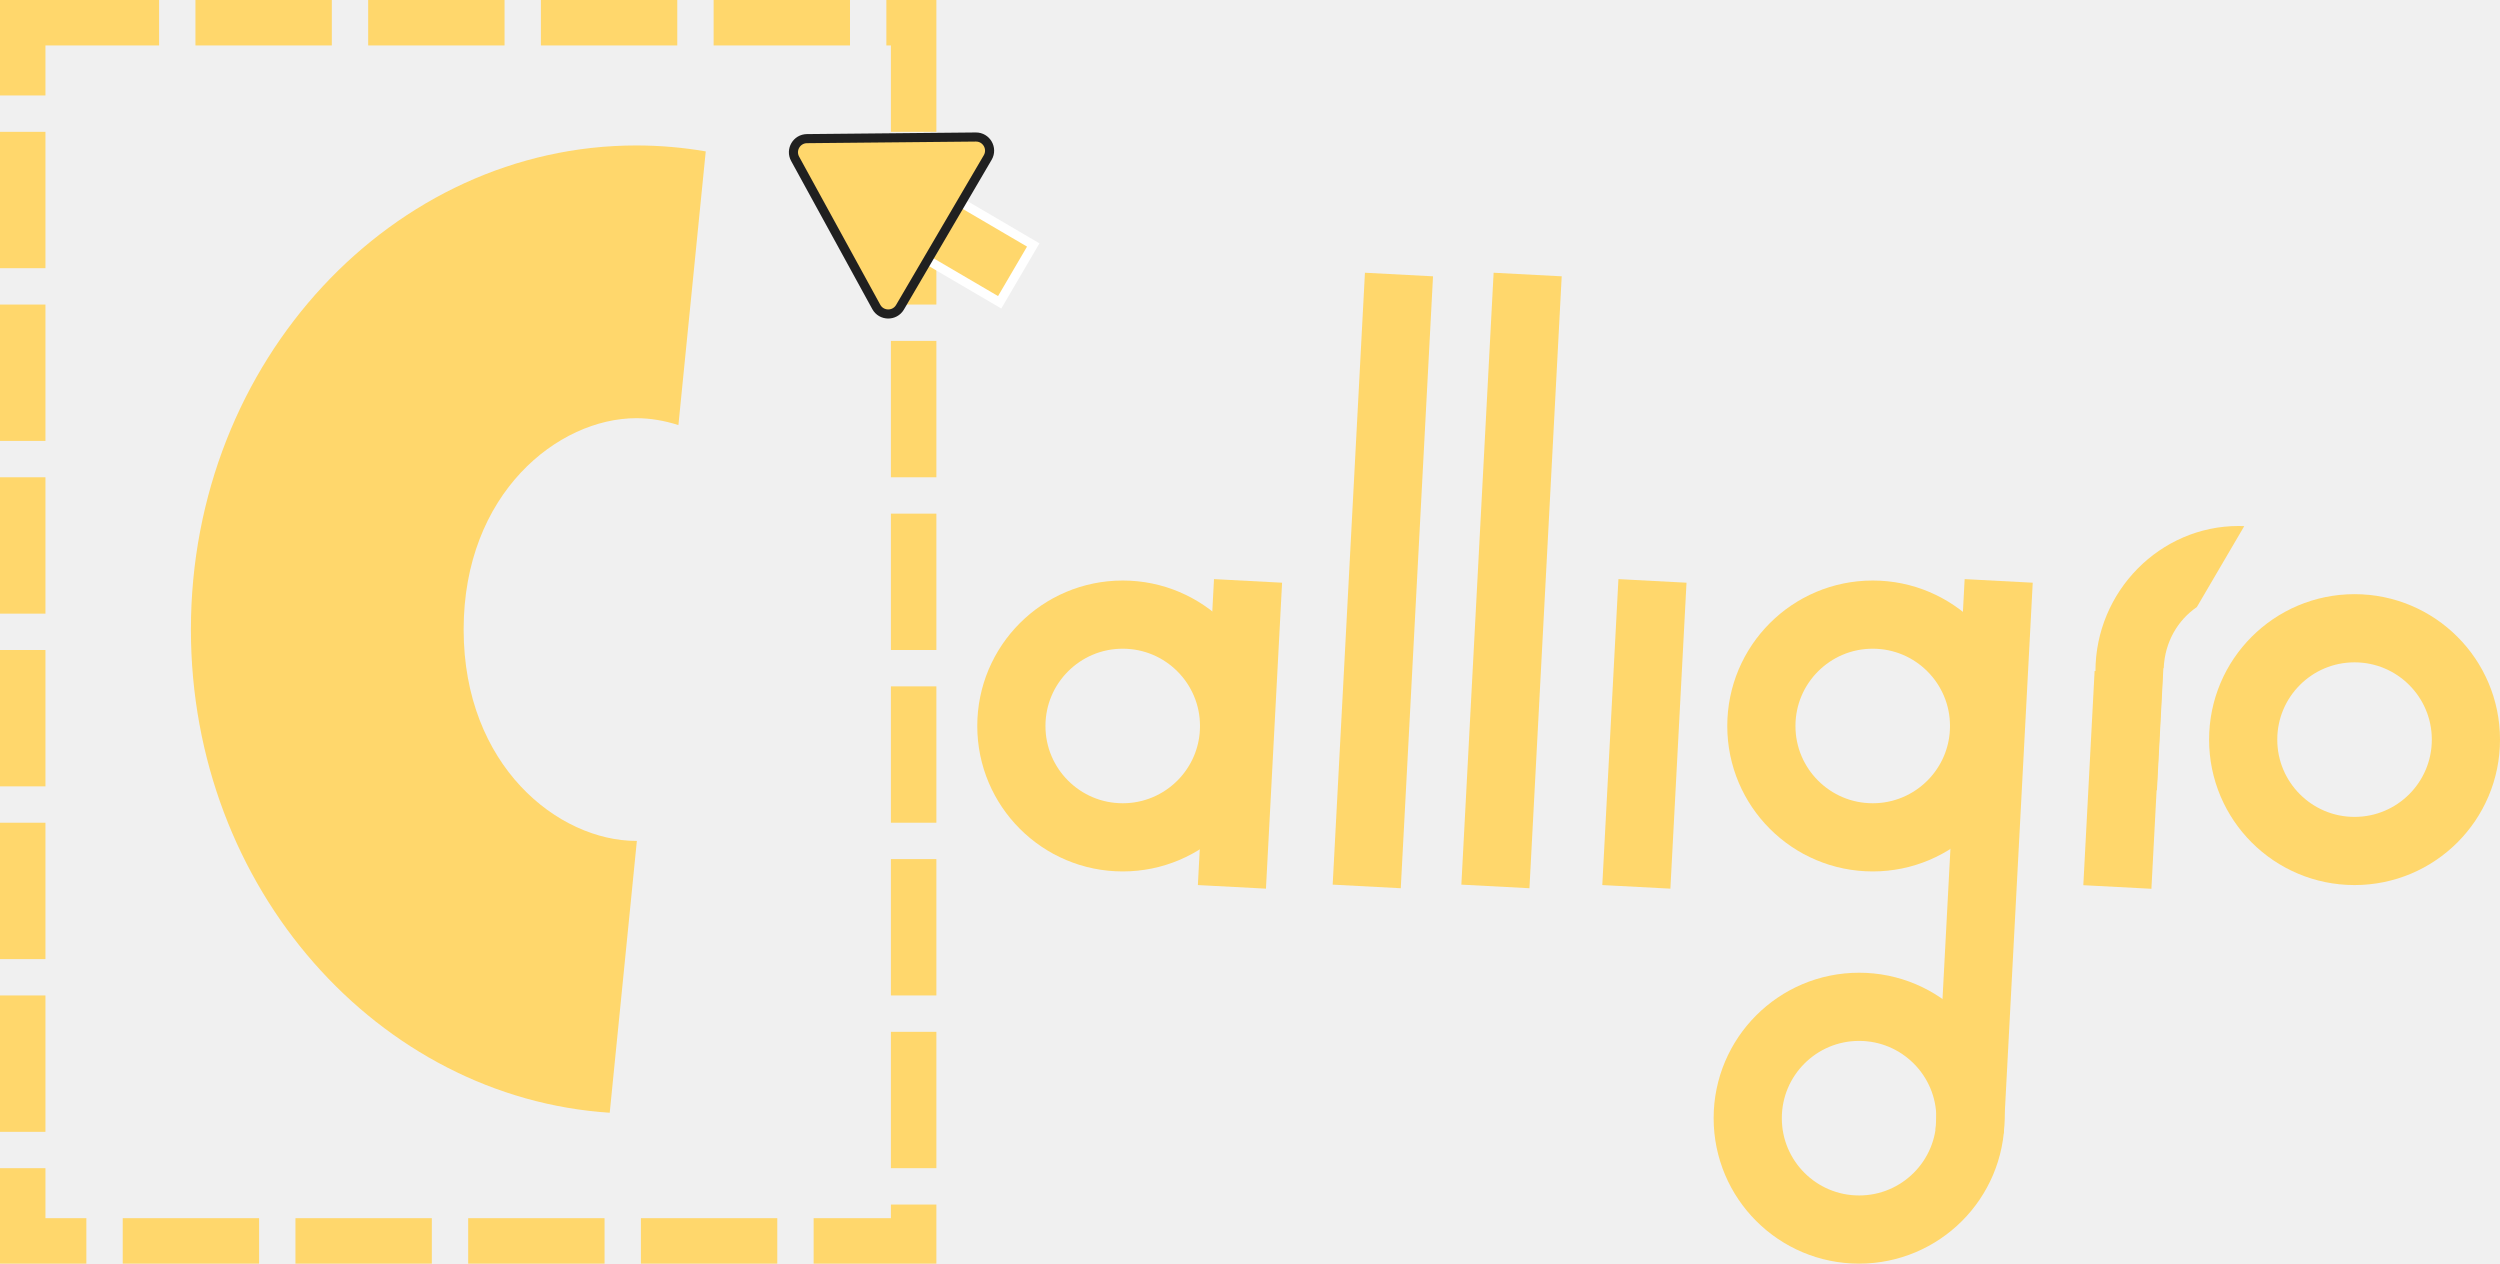
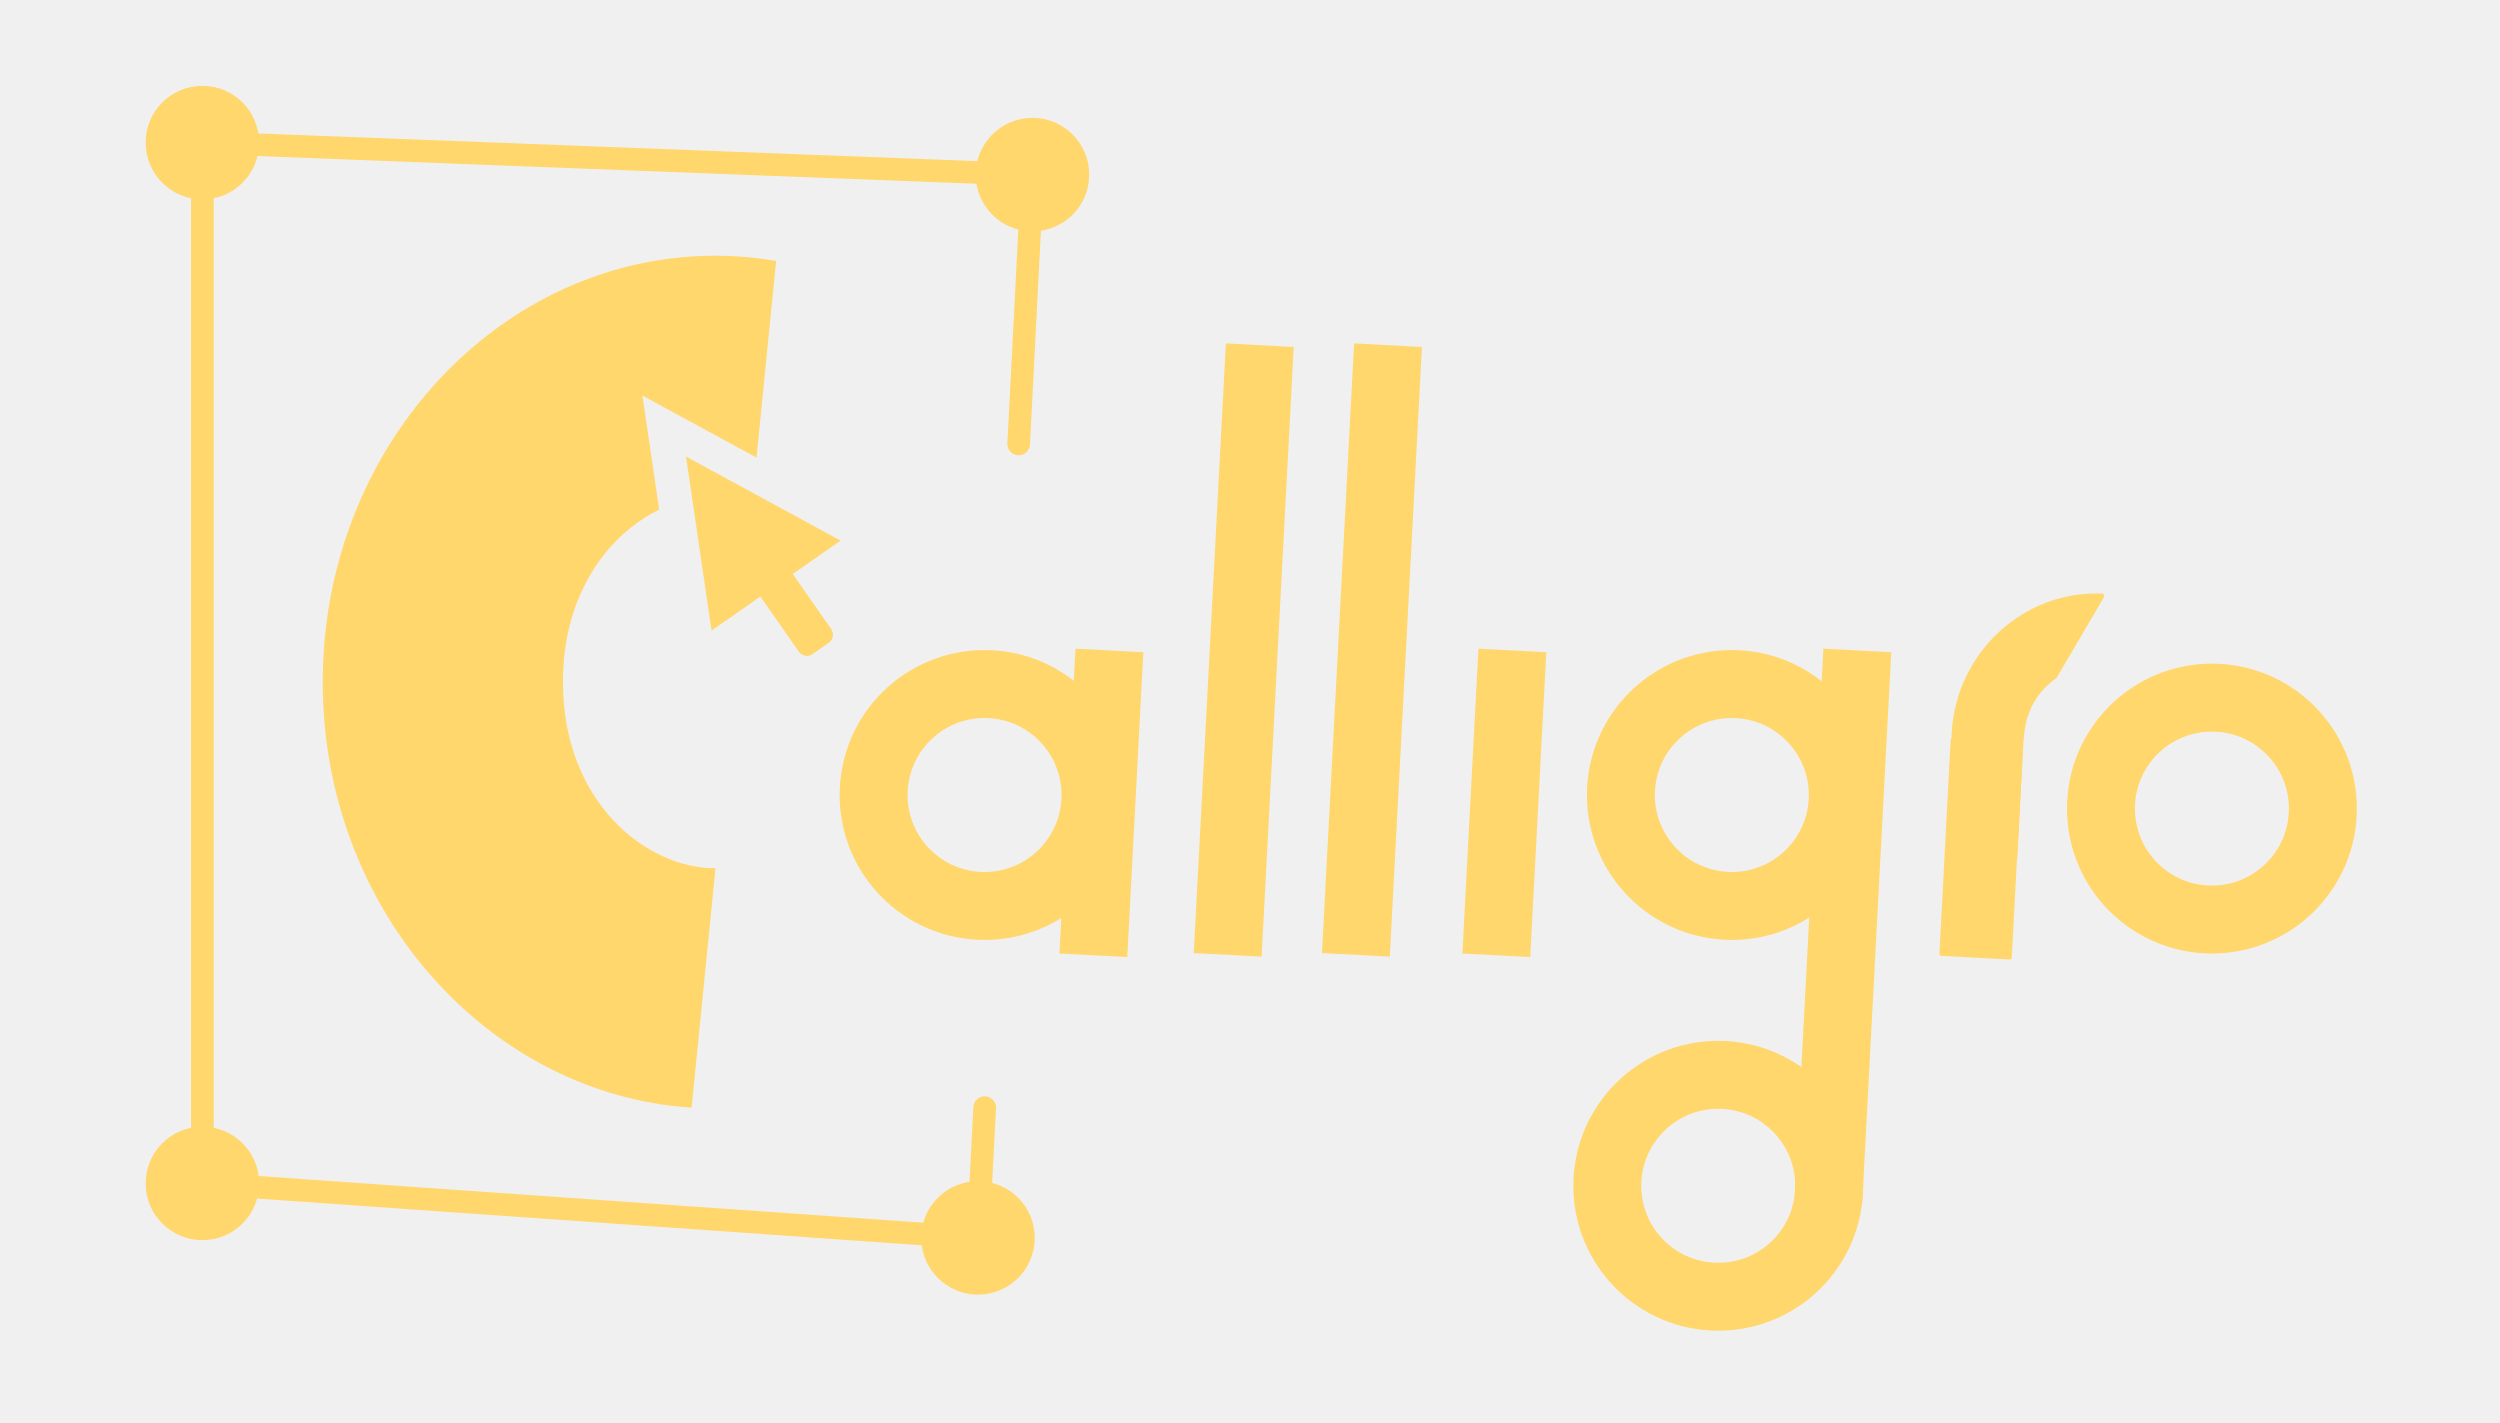
- <svg xmlns="http://www.w3.org/2000/svg" id="svg40" version="1.1" fill="none" viewBox="0 0 550 278" height="278" width="550">
-   <defs id="defs44" />
-   <g id="g36" transform="translate(-409,-317)">
-     <path id="path884" style="color:#000000;font-style:normal;font-variant:normal;font-weight:normal;font-stretch:normal;font-size:medium;line-height:normal;font-family:sans-serif;font-variant-ligatures:normal;font-variant-position:normal;font-variant-caps:normal;font-variant-numeric:normal;font-variant-alternates:normal;font-variant-east-asian:normal;font-feature-settings:normal;font-variation-settings:normal;text-indent:0;text-align:start;text-decoration:none;text-decoration-line:none;text-decoration-style:solid;text-decoration-color:#000000;letter-spacing:normal;word-spacing:normal;text-transform:none;writing-mode:lr-tb;direction:ltr;text-orientation:mixed;dominant-baseline:auto;baseline-shift:baseline;text-anchor:start;white-space:normal;shape-padding:0;shape-margin:0;inline-size:0;clip-rule:nonzero;display:inline;overflow:visible;visibility:visible;opacity:1;isolation:auto;mix-blend-mode:normal;color-interpolation:sRGB;color-interpolation-filters:linearRGB;solid-color:#000000;solid-opacity:1;vector-effect:none;fill:#ffd76c;fill-opacity:1;fill-rule:nonzero;stroke:none;stroke-width:60;stroke-linecap:butt;stroke-linejoin:miter;stroke-miterlimit:4;stroke-dasharray:none;stroke-dashoffset:0;stroke-opacity:1;color-rendering:auto;image-rendering:auto;shape-rendering:auto;text-rendering:auto;enable-background:accumulate;stop-color:#000000;stop-opacity:1" d="m 549,349 c -53.324,0 -98,47.184 -98,106.5 0,57.128 41.443,102.996 92.139,106.303 l 5.973,-59.807 c -0.037,1.6e-4 -0.074,0.004 -0.111,0.004 -17.186,0 -38,-16.52 -38,-46.5 0,-29.98 20.814,-46.5 38,-46.5 3.015,0 6.142,0.521 9.248,1.521 l 6.014,-60.213 C 559.278,349.45 554.18,349 549,349 Z" />
-     <rect x="414" y="322" width="196" height="268" stroke="#202020" stroke-width="10" stroke-dasharray="30, 8" id="rect8" style="stroke:#ffd76c;stroke-opacity:1" />
-     <rect x="628.927" y="383.505" width="29.303" height="14.615" transform="rotate(-149.635,628.927,383.505)" fill="#000000" stroke="#ffffff" stroke-width="2" id="rect10" style="fill:#ffd76c;fill-opacity:1" />
-     <path d="m 586.531,347.5 c -2.267,0.021 -3.692,2.453 -2.602,4.441 l 17.851,32.579 c 1.12,2.044 4.041,2.086 5.219,0.075 l 19.297,-32.936 c 1.178,-2.011 -0.287,-4.539 -2.618,-4.516 z" fill="#000000" stroke="#ffffff" stroke-width="2" id="path12" style="fill:#ffd76c;fill-opacity:1;stroke:#202020;stroke-opacity:1" />
-     <circle cx="656" cy="476.716" r="24.5" stroke="#000000" stroke-width="15" id="circle14" style="stroke:#ffd76c;stroke-opacity:1" />
-     <path id="path896" style="color:#000000;font-style:normal;font-variant:normal;font-weight:normal;font-stretch:normal;font-size:medium;line-height:normal;font-family:sans-serif;font-variant-ligatures:normal;font-variant-position:normal;font-variant-caps:normal;font-variant-numeric:normal;font-variant-alternates:normal;font-variant-east-asian:normal;font-feature-settings:normal;font-variation-settings:normal;text-indent:0;text-align:start;text-decoration:none;text-decoration-line:none;text-decoration-style:solid;text-decoration-color:#000000;letter-spacing:normal;word-spacing:normal;text-transform:none;writing-mode:lr-tb;direction:ltr;text-orientation:mixed;dominant-baseline:auto;baseline-shift:baseline;text-anchor:start;white-space:normal;shape-padding:0;shape-margin:0;inline-size:0;clip-rule:nonzero;display:inline;overflow:visible;visibility:visible;opacity:1;isolation:auto;mix-blend-mode:normal;color-interpolation:sRGB;color-interpolation-filters:linearRGB;solid-color:#000000;solid-opacity:1;vector-effect:none;fill:#ffd76c;fill-opacity:1;fill-rule:nonzero;stroke:none;stroke-width:15;stroke-linecap:butt;stroke-linejoin:miter;stroke-miterlimit:4;stroke-dasharray:none;stroke-dashoffset:0;stroke-opacity:1;color-rendering:auto;image-rendering:auto;shape-rendering:auto;text-rendering:auto;enable-background:accumulate;stop-color:#000000;stop-opacity:1" d="m 901.5,432.717 c -17.274,0 -31.5,14.379 -31.5,32 0,10.826 5.373,20.421 13.52,26.217 L 884.941,464 l 0.08,0.004 c 0.221,-5.722 3.071,-10.566 7.283,-13.447 l 10.432,-17.809 c -0.411,-0.016 -0.822,-0.031 -1.236,-0.031 z" />
-     <circle cx="821" cy="476.716" r="24.5" stroke="#000000" stroke-width="15" id="circle18" style="stroke:#ffd76c;stroke-opacity:1" />
-     <circle cx="818" cy="563" r="24.5" stroke="#000000" stroke-width="15" id="circle20" style="stroke:#ffd76c;stroke-opacity:1" />
-     <line x1="683.569" y1="444.799" x2="680.021" y2="512.11" stroke="#000000" stroke-width="15" id="line22" style="stroke:#ffd76c;stroke-opacity:1" />
-     <line x1="848.71" y1="444.799" x2="842.323" y2="565.959" stroke="#000000" stroke-width="15" id="line24" style="stroke:#ffd76c;stroke-opacity:1" />
-     <line x1="772.543" y1="444.799" x2="768.995" y2="512.11" stroke="#000000" stroke-width="15" id="line26" style="stroke:#ffd76c;stroke-opacity:1" />
-     <path style="color:#000000;font-style:normal;font-variant:normal;font-weight:normal;font-stretch:normal;font-size:medium;line-height:normal;font-family:sans-serif;font-variant-ligatures:normal;font-variant-position:normal;font-variant-caps:normal;font-variant-numeric:normal;font-variant-alternates:normal;font-variant-east-asian:normal;font-feature-settings:normal;font-variation-settings:normal;text-indent:0;text-align:start;text-decoration:none;text-decoration-line:none;text-decoration-style:solid;text-decoration-color:#000000;letter-spacing:normal;word-spacing:normal;text-transform:none;writing-mode:lr-tb;direction:ltr;text-orientation:mixed;dominant-baseline:auto;baseline-shift:baseline;text-anchor:start;white-space:normal;shape-padding:0;shape-margin:0;inline-size:0;clip-rule:nonzero;display:inline;overflow:visible;visibility:visible;opacity:1;isolation:auto;mix-blend-mode:normal;color-interpolation:sRGB;color-interpolation-filters:linearRGB;solid-color:#000000;solid-opacity:1;vector-effect:none;fill:#ffd76c;fill-opacity:1;fill-rule:nonzero;stroke:none;stroke-width:15;stroke-linecap:butt;stroke-linejoin:miter;stroke-miterlimit:4;stroke-dasharray:none;stroke-dashoffset:0;stroke-opacity:1;color-rendering:auto;image-rendering:auto;shape-rendering:auto;text-rendering:auto;enable-background:accumulate;stop-color:#000000;stop-opacity:1" d="m 869.812,464.627 -2.482,47.117 14.98,0.789 2.482,-47.117 z" id="path892" />
-     <line x1="716.775" y1="377.395" x2="709.679" y2="512.017" stroke="#000000" stroke-width="15" id="line30" style="stroke:#ffd76c;stroke-opacity:1" />
-     <line x1="745.085" y1="377.395" x2="737.989" y2="512.017" stroke="#000000" stroke-width="15" id="line32" style="stroke:#ffd76c;stroke-opacity:1" />
-     <circle cx="927" cy="479.716" r="24.5" stroke="#000000" stroke-width="15" id="circle38" style="stroke:#ffd76c;stroke-opacity:1" />
+ <svg xmlns="http://www.w3.org/2000/svg" width="100%" height="100%" viewBox="0 0 552 314" version="1.1" xml:space="preserve" style="fill-rule:evenodd;clip-rule:evenodd;stroke-linecap:round;stroke-linejoin:round;stroke-miterlimit:18;">
+   <rect id="Artboard2" x="0" y="0" width="551.234" height="313.045" style="fill:none;" />
+   <clipPath id="_clip1">
+     <rect x="0" y="0" width="551.234" height="313.045" />
+   </clipPath>
+   <g clip-path="url(#_clip1)">
+     <g>
+       <path id="path884" d="M145.544,112.522C134.24,118.068 124.294,131.121 124.294,150.605C124.294,177.106 142.693,191.709 157.884,191.709C157.917,191.709 157.95,191.705 157.983,191.705L152.703,244.571C107.89,241.649 71.257,201.104 71.257,150.605C71.257,98.172 110.748,56.464 157.884,56.464C162.463,56.464 166.969,56.862 171.375,57.621L167.039,101.036L141.851,87.345L145.544,112.522Z" style="fill:rgb(255,215,108);" />
+       <g>
+         <path d="M151.477,100.815L185.598,119.362L157.112,139.24L151.477,100.815Z" style="fill:rgb(255,215,108);stroke:rgb(54,54,54);stroke-opacity:0;stroke-width:5.69px;" />
+         <path d="M164.931,123.664L168.504,121.172C169.49,120.484 170.849,120.726 171.537,121.712L183.53,138.903C184.217,139.889 183.975,141.248 182.989,141.936L179.417,144.428C178.431,145.116 177.072,144.874 176.384,143.888L164.391,126.697C163.703,125.711 163.945,124.352 164.931,123.664Z" style="fill:rgb(255,215,108);stroke:rgb(54,54,54);stroke-opacity:0;stroke-width:5.54px;" />
+       </g>
+     </g>
+     <g>
+       <circle cx="44.689" cy="31.488" r="12.03" style="fill:rgb(255,215,108);stroke:rgb(255,215,108);stroke-width:1px;" />
+       <circle cx="44.689" cy="261.296" r="12.03" style="fill:rgb(255,215,108);stroke:rgb(255,215,108);stroke-width:1px;" />
+       <circle cx="227.971" cy="38.553" r="12.03" style="fill:rgb(255,215,108);stroke:rgb(255,215,108);stroke-width:1px;" />
+       <circle cx="215.941" cy="273.326" r="12.03" style="fill:rgb(255,215,108);stroke:rgb(255,215,108);stroke-width:1px;" />
+       <path d="M217.414,244.571L215.941,273.326L44.689,261.296L44.689,31.488L227.971,38.553L224.924,98.018" style="fill:none;stroke:rgb(255,215,108);stroke-width:5px;" />
+     </g>
+     <g>
+       <circle id="circle14" cx="217.39" cy="175.536" r="24.5" style="fill:none;stroke:rgb(255,215,108);stroke-width:15px;stroke-linecap:butt;stroke-linejoin:miter;stroke-miterlimit:4;" />
+       <path id="path896" d="M462.89,131.537C445.615,131.537 431.39,145.916 431.39,163.537C431.39,174.362 436.763,183.958 444.909,189.753L446.331,162.82L446.411,162.824C446.632,157.101 449.482,152.257 453.694,149.377L464.126,131.568C463.715,131.552 463.304,131.537 462.89,131.537L462.89,131.537Z" style="fill:rgb(255,215,108);fill-rule:nonzero;stroke:rgb(255,215,108);stroke-width:1px;stroke-linecap:butt;stroke-miterlimit:2;" />
+       <circle id="circle18" cx="382.39" cy="175.536" r="24.5" style="fill:none;stroke:rgb(255,215,108);stroke-width:15px;stroke-linecap:butt;stroke-linejoin:miter;stroke-miterlimit:4;" />
+       <circle id="circle20" cx="379.39" cy="261.82" r="24.5" style="fill:none;stroke:rgb(255,215,108);stroke-width:15px;stroke-linecap:butt;stroke-linejoin:miter;stroke-miterlimit:4;" />
+       <path id="line22" d="M244.959,143.619L241.411,210.93" style="fill:none;fill-rule:nonzero;stroke:rgb(255,215,108);stroke-width:15px;stroke-linecap:butt;stroke-linejoin:miter;stroke-miterlimit:4;" />
+       <path id="line24" d="M410.1,143.619L403.713,264.779" style="fill:none;fill-rule:nonzero;stroke:rgb(255,215,108);stroke-width:15px;stroke-linecap:butt;stroke-linejoin:miter;stroke-miterlimit:4;" />
+       <path id="line26" d="M333.933,143.619L330.385,210.93" style="fill:none;fill-rule:nonzero;stroke:rgb(255,215,108);stroke-width:15px;stroke-linecap:butt;stroke-linejoin:miter;stroke-miterlimit:4;" />
+       <path id="path892" d="M431.202,163.447L428.72,210.564L443.7,211.353L446.183,164.236L431.202,163.447Z" style="fill:rgb(255,215,108);fill-rule:nonzero;stroke:rgb(255,215,108);stroke-width:1px;stroke-linecap:butt;stroke-miterlimit:2;" />
+       <path id="line30" d="M278.165,76.215L271.069,210.837" style="fill:none;fill-rule:nonzero;stroke:rgb(255,215,108);stroke-width:15px;stroke-linecap:butt;stroke-linejoin:miter;stroke-miterlimit:4;" />
+       <path id="line32" d="M306.475,76.215L299.379,210.837" style="fill:none;fill-rule:nonzero;stroke:rgb(255,215,108);stroke-width:15px;stroke-linecap:butt;stroke-linejoin:miter;stroke-miterlimit:4;" />
+       <circle id="circle38" cx="488.39" cy="178.536" r="24.5" style="fill:none;stroke:rgb(255,215,108);stroke-width:15px;stroke-linecap:butt;stroke-linejoin:miter;stroke-miterlimit:4;" />
+     </g>
  </g>
</svg>
